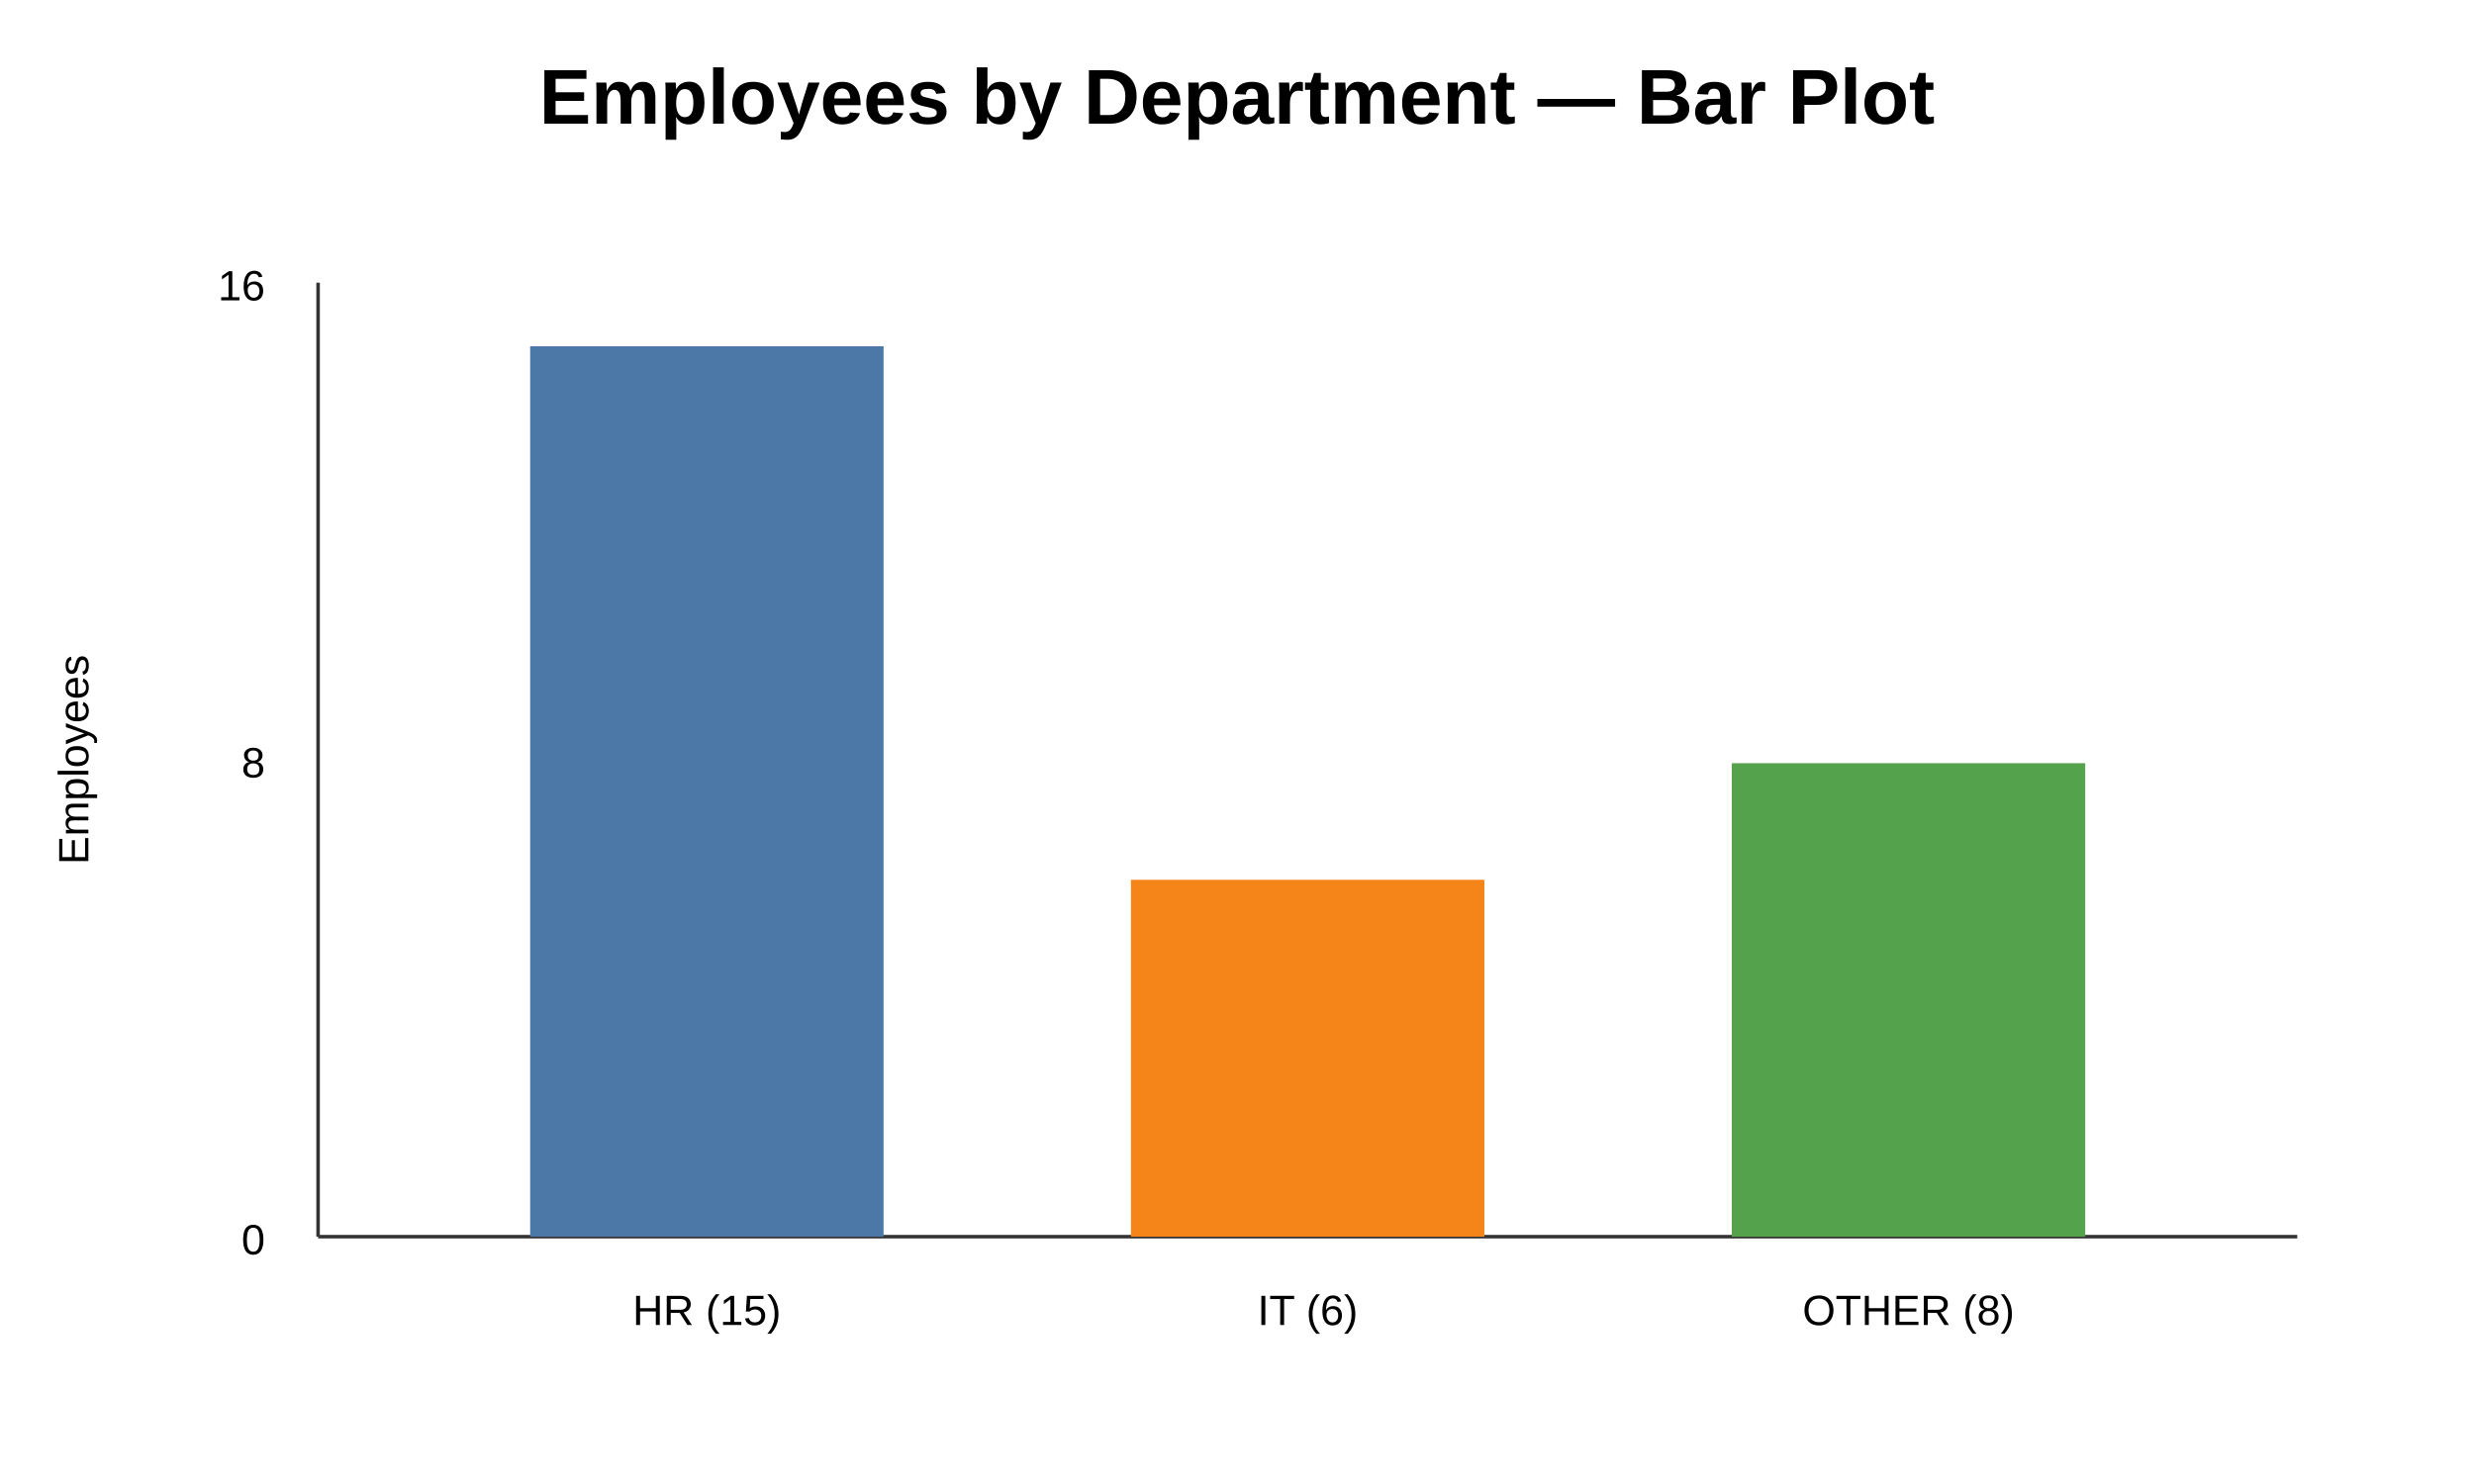
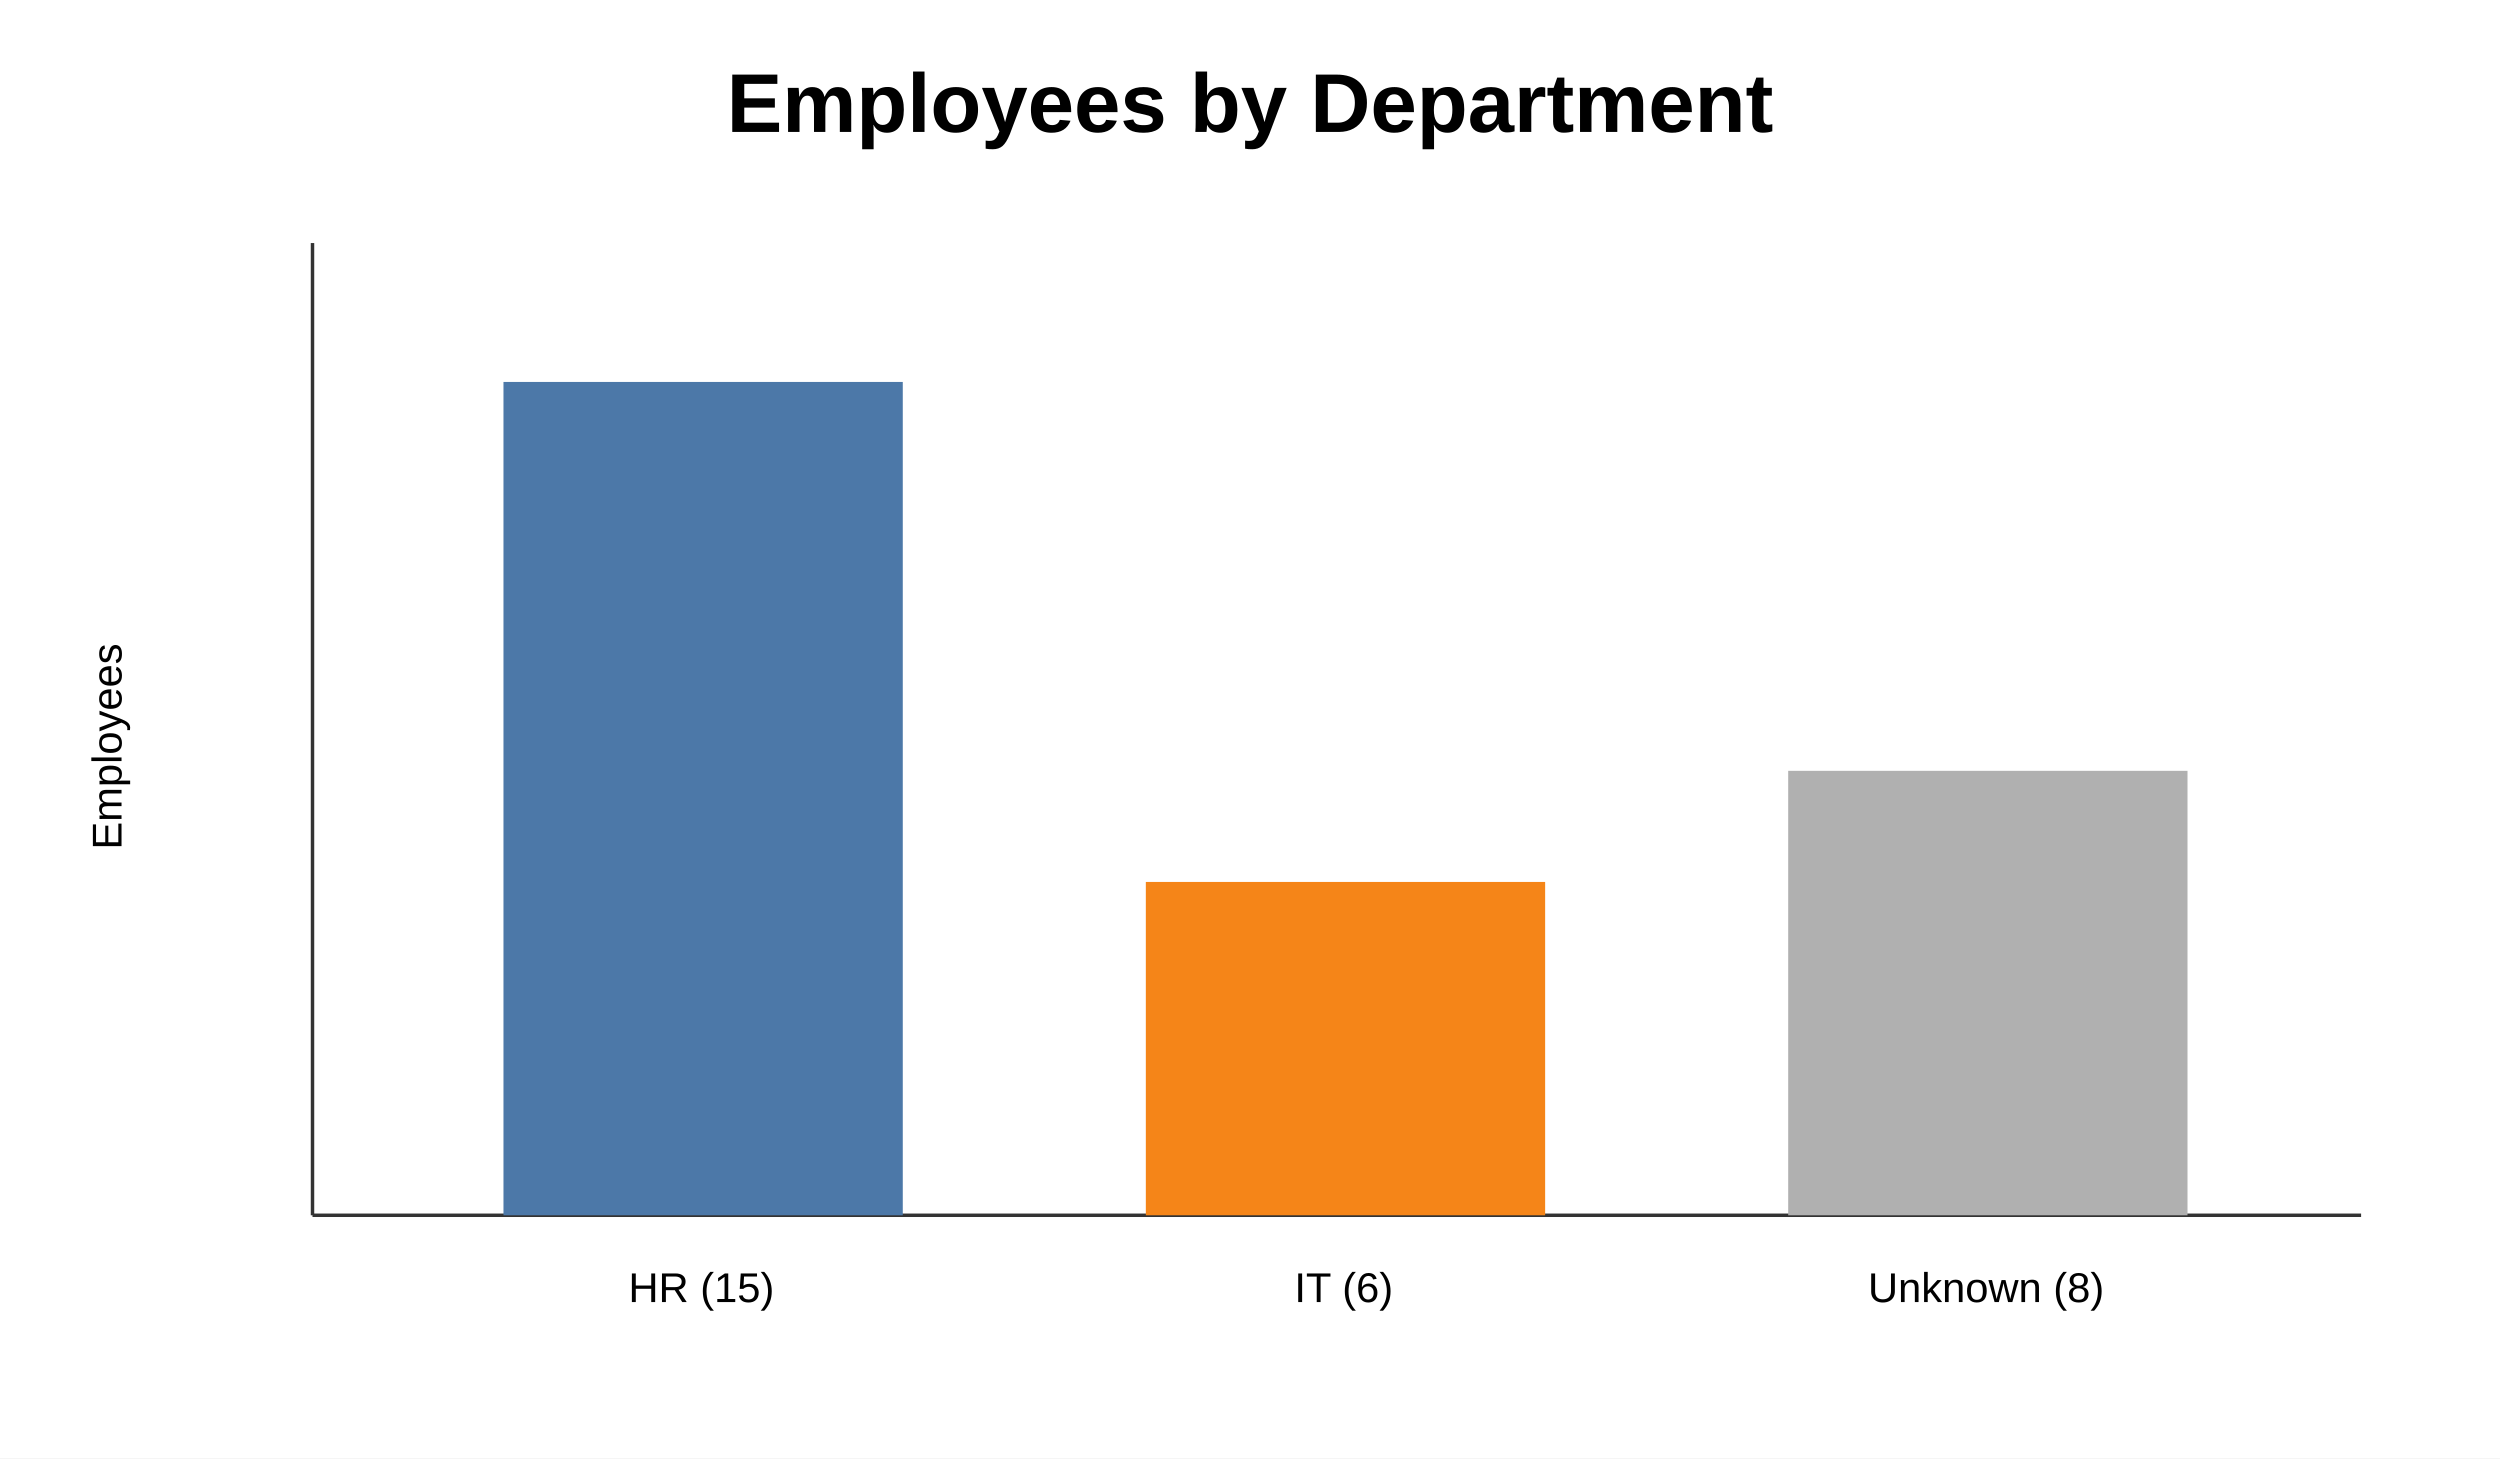
- <svg xmlns="http://www.w3.org/2000/svg" width="700" height="420" viewBox="0 0 700 420">
+ <svg xmlns="http://www.w3.org/2000/svg" width="720" height="420" viewBox="0 0 720 420">
  <rect width="100%" height="100%" fill="white" />
-   <text x="350" y="35" text-anchor="middle" font-family="Arial" font-size="22" font-weight="bold">Employees by Department — Bar Plot</text>
-   <line x1="90" y1="350" x2="650" y2="350" stroke="#333" />
-   <line x1="90" y1="80" x2="90" y2="350" stroke="#333" />
-   <text x="75" y="355" text-anchor="end" font-family="Arial">0</text>
-   <text x="75" y="220" text-anchor="end" font-family="Arial">8</text>
-   <text x="75" y="85" text-anchor="end" font-family="Arial">16</text>
-   <rect x="150" y="98" width="100" height="252" fill="#4C78A8" />
-   <rect x="320" y="249" width="100" height="101" fill="#F58518" />
-   <rect x="490" y="216" width="100" height="134" fill="#54A24B" />
-   <text x="200" y="375" text-anchor="middle" font-family="Arial">HR (15)</text>
-   <text x="370" y="375" text-anchor="middle" font-family="Arial">IT (6)</text>
-   <text x="540" y="375" text-anchor="middle" font-family="Arial">OTHER (8)</text>
-   <text x="25" y="215" transform="rotate(-90 25 215)" text-anchor="middle" font-family="Arial">Employees</text>
+   <text x="360" y="38" text-anchor="middle" font-family="Arial" font-size="24" font-weight="bold">Employees by Department</text>
+   <line x1="90" y1="350" x2="680" y2="350" stroke="#333" />
+   <line x1="90" y1="70" x2="90" y2="350" stroke="#333" />
+   <rect x="145" y="110" width="115" height="240" fill="#4C78A8" />
+   <rect x="330" y="254" width="115" height="96" fill="#F58518" />
+   <rect x="515" y="222" width="115" height="128" fill="#B0B0B0" />
+   <text x="202" y="375" text-anchor="middle" font-family="Arial">HR (15)</text>
+   <text x="387" y="375" text-anchor="middle" font-family="Arial">IT (6)</text>
+   <text x="572" y="375" text-anchor="middle" font-family="Arial">Unknown (8)</text>
+   <text x="35" y="215" transform="rotate(-90 35 215)" text-anchor="middle" font-family="Arial">Employees</text>
</svg>
